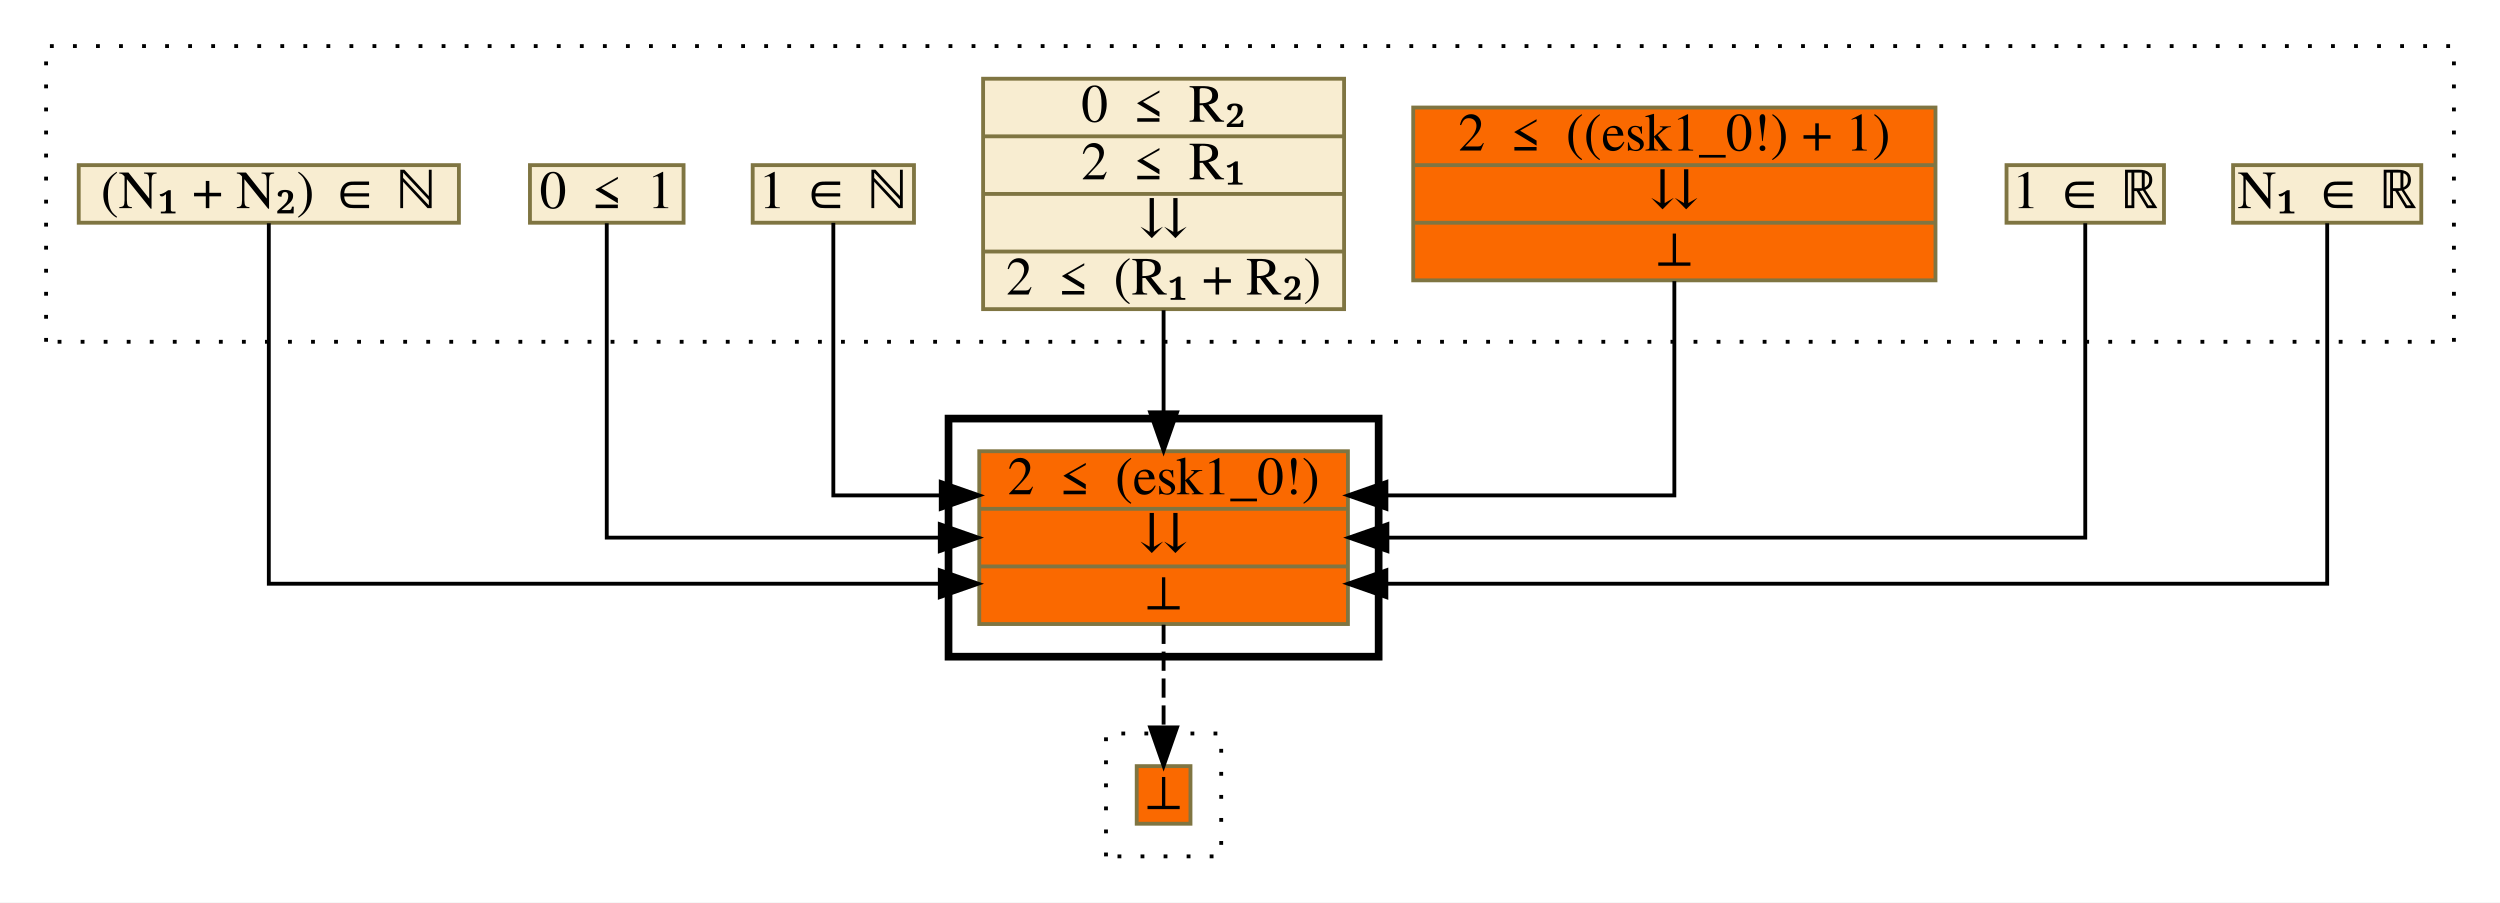
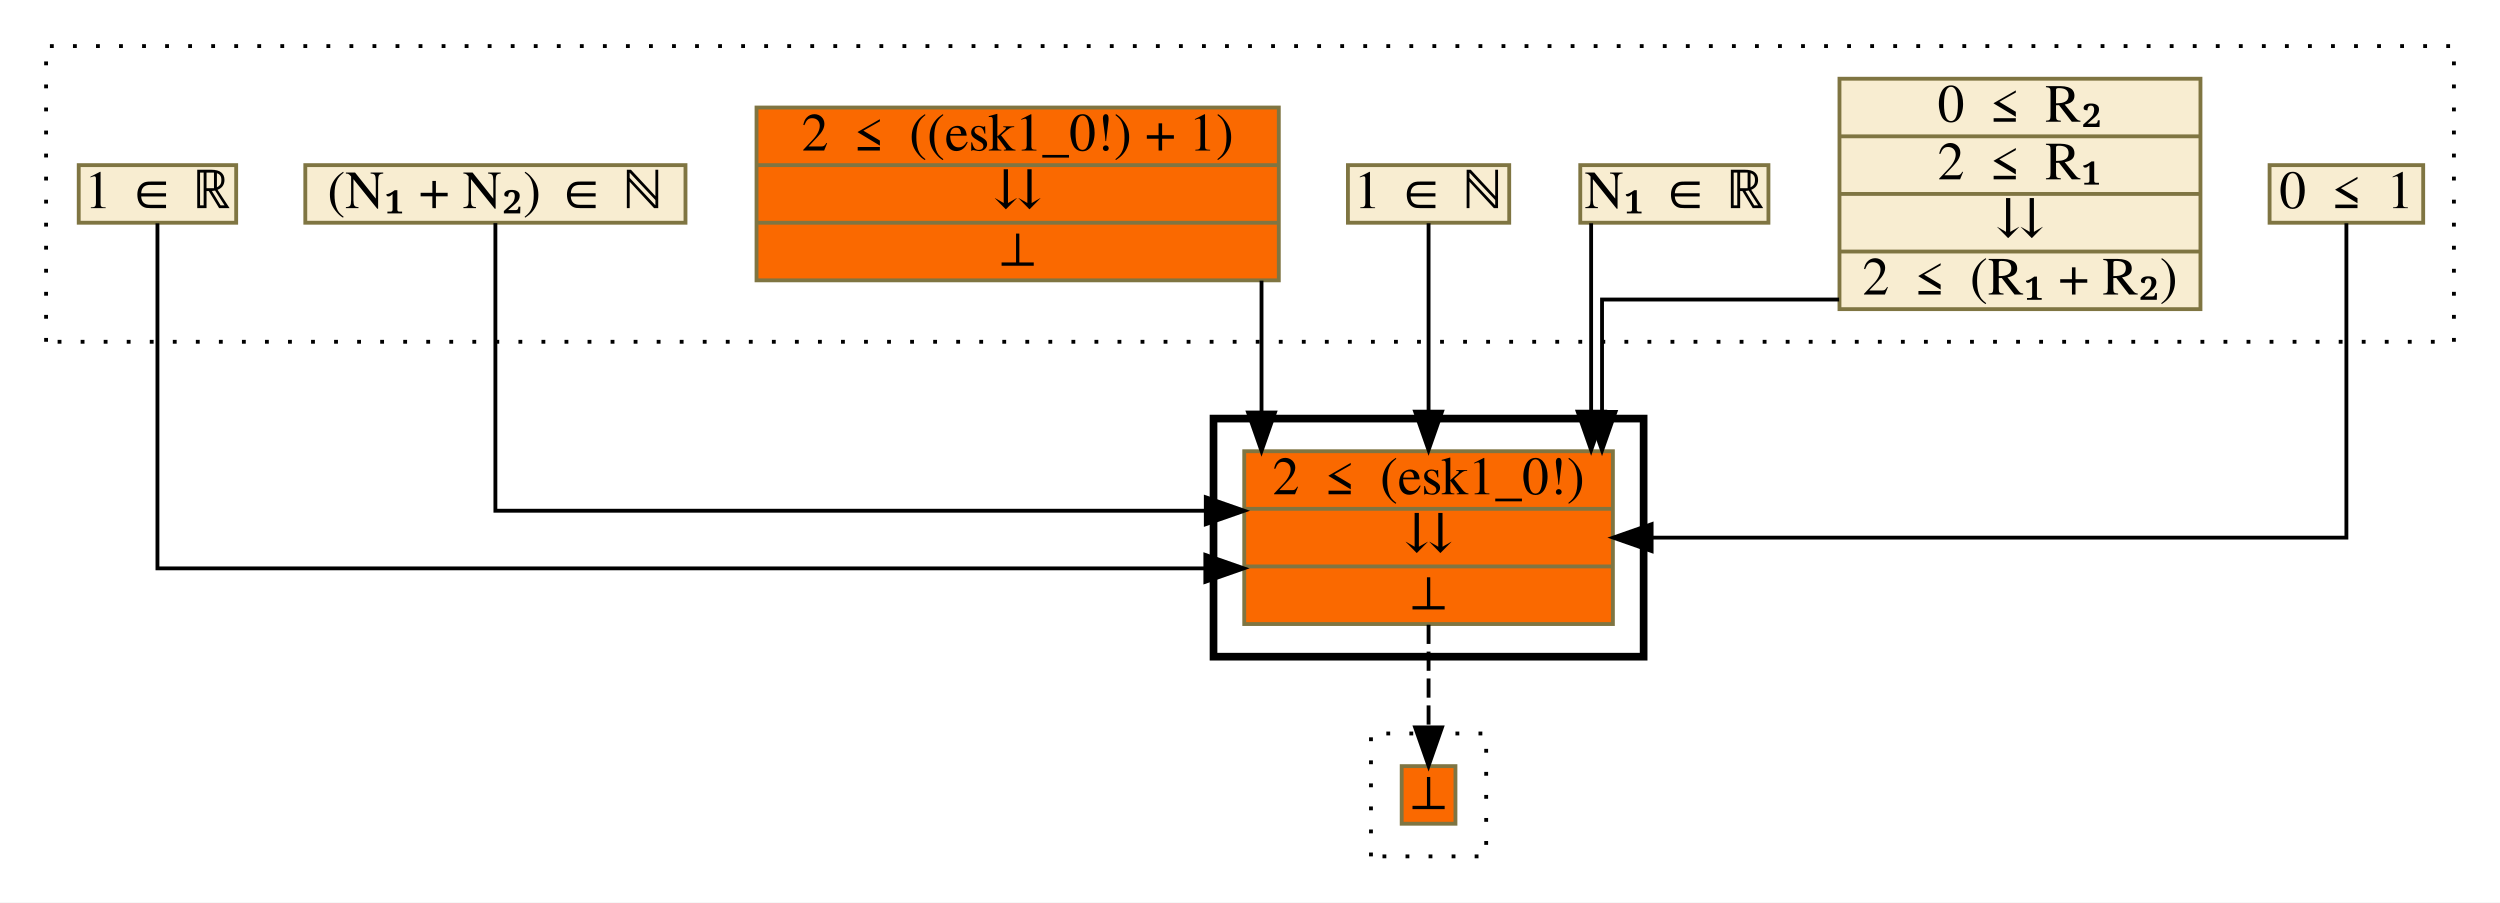
<svg xmlns="http://www.w3.org/2000/svg" xmlns:xlink="http://www.w3.org/1999/xlink" width="651pt" height="235pt" viewBox="0.00 0.00 651.00 235.00">
  <g id="graph0" class="graph" transform="scale(1 1) rotate(0) translate(4 231)">
    <polygon fill="white" stroke="transparent" points="-4,4 -4,-231 647,-231 647,4 -4,4" />
    <g id="clust1" class="cluster">
      <polygon fill="none" stroke="black" stroke-dasharray="1,5" points="8,-142 8,-219 635,-219 635,-142 8,-142" />
    </g>
    <g id="clust2" class="cluster">
-       <polygon fill="none" stroke="black" stroke-width="2" points="243,-60 243,-122 355,-122 355,-60 243,-60" />
+       <polygon fill="none" stroke="black" stroke-width="2" points="312,-60 312,-122 424,-122 424,-60 312,-60" />
    </g>
    <g id="clust3" class="cluster">
-       <polygon fill="none" stroke="black" stroke-dasharray="1,5" points="284,-8 284,-40 314,-40 314,-8 284,-8" />
+       <polygon fill="none" stroke="black" stroke-dasharray="1,5" points="353,-8 353,-40 383,-40 383,-8 353,-8" />
    </g>
    <g id="node1" class="node">
      <g id="a_node1">
-         <a xlink:href="c_0_149.html" xlink:title="{N₁ ∈ ℝ}" target="_parent">
-           <polygon fill="#f8edd1" stroke="#7f7542" points="577.5,-173 577.5,-188 626.5,-188 626.5,-173 577.5,-173" />
-           <text text-anchor="middle" x="602" y="-176.8" font-family="Times,serif" font-size="14.00">N₁ ∈ ℝ</text>
+         <a xlink:href="c_0_103.html" xlink:title="{0 ≤ 1}" target="_parent">
+           <polygon fill="#f8edd1" stroke="#7f7542" points="587,-173 587,-188 627,-188 627,-173 587,-173" />
+           <text text-anchor="middle" x="607" y="-176.8" font-family="Times,serif" font-size="14.00">0 ≤ 1</text>
        </a>
      </g>
    </g>
    <g id="node8" class="node">
      <g id="a_node8">
        <a xlink:href="c_0_158.html" xlink:title="{2 ≤ (esk1_0!)|⇊|⊥}" target="_parent">
-           <polygon fill="#fa6900" stroke="#7f7542" points="251,-68.5 251,-113.5 347,-113.5 347,-68.5 251,-68.5" />
-           <text text-anchor="middle" x="299" y="-102.3" font-family="Times,serif" font-size="14.00">2 ≤ (esk1_0!)</text>
-           <polyline fill="none" stroke="#7f7542" points="251,-98.5 347,-98.5 " />
-           <text text-anchor="middle" x="299" y="-87.3" font-family="Times,serif" font-size="14.00">⇊</text>
-           <polyline fill="none" stroke="#7f7542" points="251,-83.5 347,-83.5 " />
-           <text text-anchor="middle" x="299" y="-72.3" font-family="Times,serif" font-size="14.00">⊥</text>
+           <polygon fill="#fa6900" stroke="#7f7542" points="320,-68.5 320,-113.5 416,-113.5 416,-68.5 320,-68.5" />
+           <text text-anchor="middle" x="368" y="-102.3" font-family="Times,serif" font-size="14.00">2 ≤ (esk1_0!)</text>
+           <polyline fill="none" stroke="#7f7542" points="320,-98.5 416,-98.5 " />
+           <text text-anchor="middle" x="368" y="-87.3" font-family="Times,serif" font-size="14.00">⇊</text>
+           <polyline fill="none" stroke="#7f7542" points="320,-83.5 416,-83.5 " />
+           <text text-anchor="middle" x="368" y="-72.3" font-family="Times,serif" font-size="14.00">⊥</text>
        </a>
      </g>
    </g>
    <g id="edge1" class="edge">
-       <path fill="none" stroke="black" d="M602,-172.87C602,-149.27 602,-79 602,-79 602,-79 357.01,-79 357.01,-79" />
-       <polygon fill="black" stroke="black" points="357.01,-75.5 347.01,-79 357.01,-82.5 357.01,-75.5" />
+       <path fill="none" stroke="black" d="M607,-172.87C607,-151.23 607,-91 607,-91 607,-91 426.08,-91 426.08,-91" />
+       <polygon fill="black" stroke="black" points="426.08,-87.5 416.08,-91 426.08,-94.5 426.08,-87.5" />
    </g>
    <g id="node2" class="node">
      <g id="a_node2">
-         <a xlink:href="c_0_132.html" xlink:title="{1 ∈ ℝ}" target="_parent">
-           <polygon fill="#f8edd1" stroke="#7f7542" points="518.5,-173 518.5,-188 559.5,-188 559.5,-173 518.5,-173" />
-           <text text-anchor="middle" x="539" y="-176.8" font-family="Times,serif" font-size="14.00">1 ∈ ℝ</text>
+         <a xlink:href="c_0_137.html" xlink:title="{0 ≤ R₂|2 ≤ R₁|⇊|2 ≤ (R₁ + R₂)}" target="_parent">
+           <polygon fill="#f8edd1" stroke="#7f7542" points="475,-150.5 475,-210.5 569,-210.5 569,-150.5 475,-150.5" />
+           <text text-anchor="middle" x="522" y="-199.3" font-family="Times,serif" font-size="14.00">0 ≤ R₂</text>
+           <polyline fill="none" stroke="#7f7542" points="475,-195.5 569,-195.5 " />
+           <text text-anchor="middle" x="522" y="-184.3" font-family="Times,serif" font-size="14.00">2 ≤ R₁</text>
+           <polyline fill="none" stroke="#7f7542" points="475,-180.5 569,-180.5 " />
+           <text text-anchor="middle" x="522" y="-169.3" font-family="Times,serif" font-size="14.00">⇊</text>
+           <polyline fill="none" stroke="#7f7542" points="475,-165.5 569,-165.5 " />
+           <text text-anchor="middle" x="522" y="-154.3" font-family="Times,serif" font-size="14.00">2 ≤ (R₁ + R₂)</text>
        </a>
      </g>
    </g>
    <g id="edge2" class="edge">
-       <path fill="none" stroke="black" d="M539,-172.87C539,-151.23 539,-91 539,-91 539,-91 357.28,-91 357.28,-91" />
-       <polygon fill="black" stroke="black" points="357.28,-87.5 347.28,-91 357.28,-94.5 357.28,-87.5" />
+       <path fill="none" stroke="black" d="M474.9,-153C445.48,-153 413.17,-153 413.17,-153 413.17,-153 413.17,-123.73 413.17,-123.73" />
+       <polygon fill="black" stroke="black" points="416.67,-123.73 413.17,-113.73 409.67,-123.73 416.67,-123.73" />
    </g>
    <g id="node3" class="node">
      <g id="a_node3">
-         <a xlink:href="c_0_135.html" xlink:title="{2 ≤ ((esk1_0!) + 1)|⇊|⊥}" target="_parent">
-           <polygon fill="#fa6900" stroke="#7f7542" points="364,-158 364,-203 500,-203 500,-158 364,-158" />
-           <text text-anchor="middle" x="432" y="-191.8" font-family="Times,serif" font-size="14.00">2 ≤ ((esk1_0!) + 1)</text>
-           <polyline fill="none" stroke="#7f7542" points="364,-188 500,-188 " />
-           <text text-anchor="middle" x="432" y="-176.8" font-family="Times,serif" font-size="14.00">⇊</text>
-           <polyline fill="none" stroke="#7f7542" points="364,-173 500,-173 " />
-           <text text-anchor="middle" x="432" y="-161.8" font-family="Times,serif" font-size="14.00">⊥</text>
+         <a xlink:href="c_0_149.html" xlink:title="{N₁ ∈ ℝ}" target="_parent">
+           <polygon fill="#f8edd1" stroke="#7f7542" points="407.5,-173 407.5,-188 456.5,-188 456.5,-173 407.5,-173" />
+           <text text-anchor="middle" x="432" y="-176.8" font-family="Times,serif" font-size="14.00">N₁ ∈ ℝ</text>
        </a>
      </g>
    </g>
    <g id="edge3" class="edge">
-       <path fill="none" stroke="black" d="M432,-157.79C432,-134.61 432,-102 432,-102 432,-102 357.02,-102 357.02,-102" />
-       <polygon fill="black" stroke="black" points="357.02,-98.5 347.02,-102 357.02,-105.5 357.02,-98.5" />
+       <path fill="none" stroke="black" d="M410.33,-172.87C410.33,-172.87 410.33,-123.81 410.33,-123.81" />
+       <polygon fill="black" stroke="black" points="413.83,-123.81 410.33,-113.81 406.83,-123.81 413.83,-123.81" />
    </g>
    <g id="node4" class="node">
      <g id="a_node4">
-         <a xlink:href="c_0_137.html" xlink:title="{0 ≤ R₂|2 ≤ R₁|⇊|2 ≤ (R₁ + R₂)}" target="_parent">
-           <polygon fill="#f8edd1" stroke="#7f7542" points="252,-150.5 252,-210.5 346,-210.5 346,-150.5 252,-150.5" />
-           <text text-anchor="middle" x="299" y="-199.3" font-family="Times,serif" font-size="14.00">0 ≤ R₂</text>
-           <polyline fill="none" stroke="#7f7542" points="252,-195.5 346,-195.5 " />
-           <text text-anchor="middle" x="299" y="-184.3" font-family="Times,serif" font-size="14.00">2 ≤ R₁</text>
-           <polyline fill="none" stroke="#7f7542" points="252,-180.5 346,-180.5 " />
-           <text text-anchor="middle" x="299" y="-169.3" font-family="Times,serif" font-size="14.00">⇊</text>
-           <polyline fill="none" stroke="#7f7542" points="252,-165.5 346,-165.5 " />
-           <text text-anchor="middle" x="299" y="-154.3" font-family="Times,serif" font-size="14.00">2 ≤ (R₁ + R₂)</text>
+         <a xlink:href="c_0_106.html" xlink:title="{1 ∈ ℕ}" target="_parent">
+           <polygon fill="#f8edd1" stroke="#7f7542" points="347,-173 347,-188 389,-188 389,-173 347,-173" />
+           <text text-anchor="middle" x="368" y="-176.8" font-family="Times,serif" font-size="14.00">1 ∈ ℕ</text>
        </a>
      </g>
    </g>
    <g id="edge4" class="edge">
-       <path fill="none" stroke="black" d="M299,-150.2C299,-150.2 299,-123.63 299,-123.63" />
-       <polygon fill="black" stroke="black" points="302.5,-123.63 299,-113.63 295.5,-123.63 302.5,-123.63" />
+       <path fill="none" stroke="black" d="M368,-172.87C368,-172.87 368,-123.81 368,-123.81" />
+       <polygon fill="black" stroke="black" points="371.5,-123.81 368,-113.81 364.5,-123.81 371.5,-123.81" />
    </g>
    <g id="node5" class="node">
      <g id="a_node5">
-         <a xlink:href="c_0_106.html" xlink:title="{1 ∈ ℕ}" target="_parent">
-           <polygon fill="#f8edd1" stroke="#7f7542" points="192,-173 192,-188 234,-188 234,-173 192,-173" />
-           <text text-anchor="middle" x="213" y="-176.8" font-family="Times,serif" font-size="14.00">1 ∈ ℕ</text>
+         <a xlink:href="c_0_135.html" xlink:title="{2 ≤ ((esk1_0!) + 1)|⇊|⊥}" target="_parent">
+           <polygon fill="#fa6900" stroke="#7f7542" points="193,-158 193,-203 329,-203 329,-158 193,-158" />
+           <text text-anchor="middle" x="261" y="-191.8" font-family="Times,serif" font-size="14.00">2 ≤ ((esk1_0!) + 1)</text>
+           <polyline fill="none" stroke="#7f7542" points="193,-188 329,-188 " />
+           <text text-anchor="middle" x="261" y="-176.8" font-family="Times,serif" font-size="14.00">⇊</text>
+           <polyline fill="none" stroke="#7f7542" points="193,-173 329,-173 " />
+           <text text-anchor="middle" x="261" y="-161.8" font-family="Times,serif" font-size="14.00">⊥</text>
        </a>
      </g>
    </g>
    <g id="edge5" class="edge">
-       <path fill="none" stroke="black" d="M213,-172.97C213,-153.33 213,-102 213,-102 213,-102 240.97,-102 240.97,-102" />
-       <polygon fill="black" stroke="black" points="240.97,-105.5 250.97,-102 240.97,-98.5 240.97,-105.5" />
+       <path fill="none" stroke="black" d="M324.5,-157.92C324.5,-157.92 324.5,-123.58 324.5,-123.58" />
+       <polygon fill="black" stroke="black" points="328,-123.58 324.5,-113.58 321,-123.58 328,-123.58" />
    </g>
    <g id="node6" class="node">
      <g id="a_node6">
-         <a xlink:href="c_0_103.html" xlink:title="{0 ≤ 1}" target="_parent">
-           <polygon fill="#f8edd1" stroke="#7f7542" points="134,-173 134,-188 174,-188 174,-173 134,-173" />
-           <text text-anchor="middle" x="154" y="-176.8" font-family="Times,serif" font-size="14.00">0 ≤ 1</text>
+         <a xlink:href="c_0_160.html" xlink:title="{(N₁ + N₂) ∈ ℕ}" target="_parent">
+           <polygon fill="#f8edd1" stroke="#7f7542" points="75.5,-173 75.5,-188 174.5,-188 174.5,-173 75.5,-173" />
+           <text text-anchor="middle" x="125" y="-176.8" font-family="Times,serif" font-size="14.00">(N₁ + N₂) ∈ ℕ</text>
        </a>
      </g>
    </g>
    <g id="edge6" class="edge">
-       <path fill="none" stroke="black" d="M154,-172.87C154,-151.23 154,-91 154,-91 154,-91 240.72,-91 240.72,-91" />
-       <polygon fill="black" stroke="black" points="240.72,-94.5 250.72,-91 240.72,-87.5 240.72,-94.5" />
+       <path fill="none" stroke="black" d="M125,-172.89C125,-152.46 125,-98 125,-98 125,-98 309.99,-98 309.99,-98" />
+       <polygon fill="black" stroke="black" points="309.99,-101.5 319.99,-98 309.99,-94.5 309.99,-101.5" />
    </g>
    <g id="node7" class="node">
      <g id="a_node7">
-         <a xlink:href="c_0_160.html" xlink:title="{(N₁ + N₂) ∈ ℕ}" target="_parent">
-           <polygon fill="#f8edd1" stroke="#7f7542" points="16.5,-173 16.5,-188 115.5,-188 115.5,-173 16.5,-173" />
-           <text text-anchor="middle" x="66" y="-176.8" font-family="Times,serif" font-size="14.00">(N₁ + N₂) ∈ ℕ</text>
+         <a xlink:href="c_0_132.html" xlink:title="{1 ∈ ℝ}" target="_parent">
+           <polygon fill="#f8edd1" stroke="#7f7542" points="16.5,-173 16.5,-188 57.5,-188 57.5,-173 16.5,-173" />
+           <text text-anchor="middle" x="37" y="-176.8" font-family="Times,serif" font-size="14.00">1 ∈ ℝ</text>
        </a>
      </g>
    </g>
    <g id="edge7" class="edge">
-       <path fill="none" stroke="black" d="M66,-172.87C66,-149.27 66,-79 66,-79 66,-79 240.72,-79 240.72,-79" />
-       <polygon fill="black" stroke="black" points="240.72,-82.5 250.72,-79 240.72,-75.5 240.72,-82.5" />
+       <path fill="none" stroke="black" d="M37,-172.85C37,-149.86 37,-83 37,-83 37,-83 309.87,-83 309.87,-83" />
+       <polygon fill="black" stroke="black" points="309.87,-86.5 319.87,-83 309.87,-79.5 309.87,-86.5" />
    </g>
    <g id="node9" class="node">
      <g id="a_node9">
        <a xlink:href="c_0_178.html" xlink:title="⊥" target="_parent">
-           <polygon fill="#fa6900" stroke="#7f7542" points="292,-16.5 292,-31.5 306,-31.5 306,-16.5 292,-16.5" />
-           <text text-anchor="middle" x="299" y="-20.3" font-family="Times,serif" font-size="14.00">⊥</text>
+           <polygon fill="#fa6900" stroke="#7f7542" points="361,-16.5 361,-31.5 375,-31.5 375,-16.5 361,-16.5" />
+           <text text-anchor="middle" x="368" y="-20.3" font-family="Times,serif" font-size="14.00">⊥</text>
        </a>
      </g>
    </g>
    <g id="edge8" class="edge">
-       <path fill="none" stroke="black" stroke-dasharray="5,2" d="M299,-68.32C299,-68.32 299,-41.59 299,-41.59" />
-       <polygon fill="black" stroke="black" points="302.5,-41.59 299,-31.59 295.5,-41.59 302.5,-41.59" />
+       <path fill="none" stroke="black" stroke-dasharray="5,2" d="M368,-68.32C368,-68.32 368,-41.59 368,-41.59" />
+       <polygon fill="black" stroke="black" points="371.5,-41.59 368,-31.59 364.5,-41.59 371.5,-41.59" />
    </g>
  </g>
</svg>
